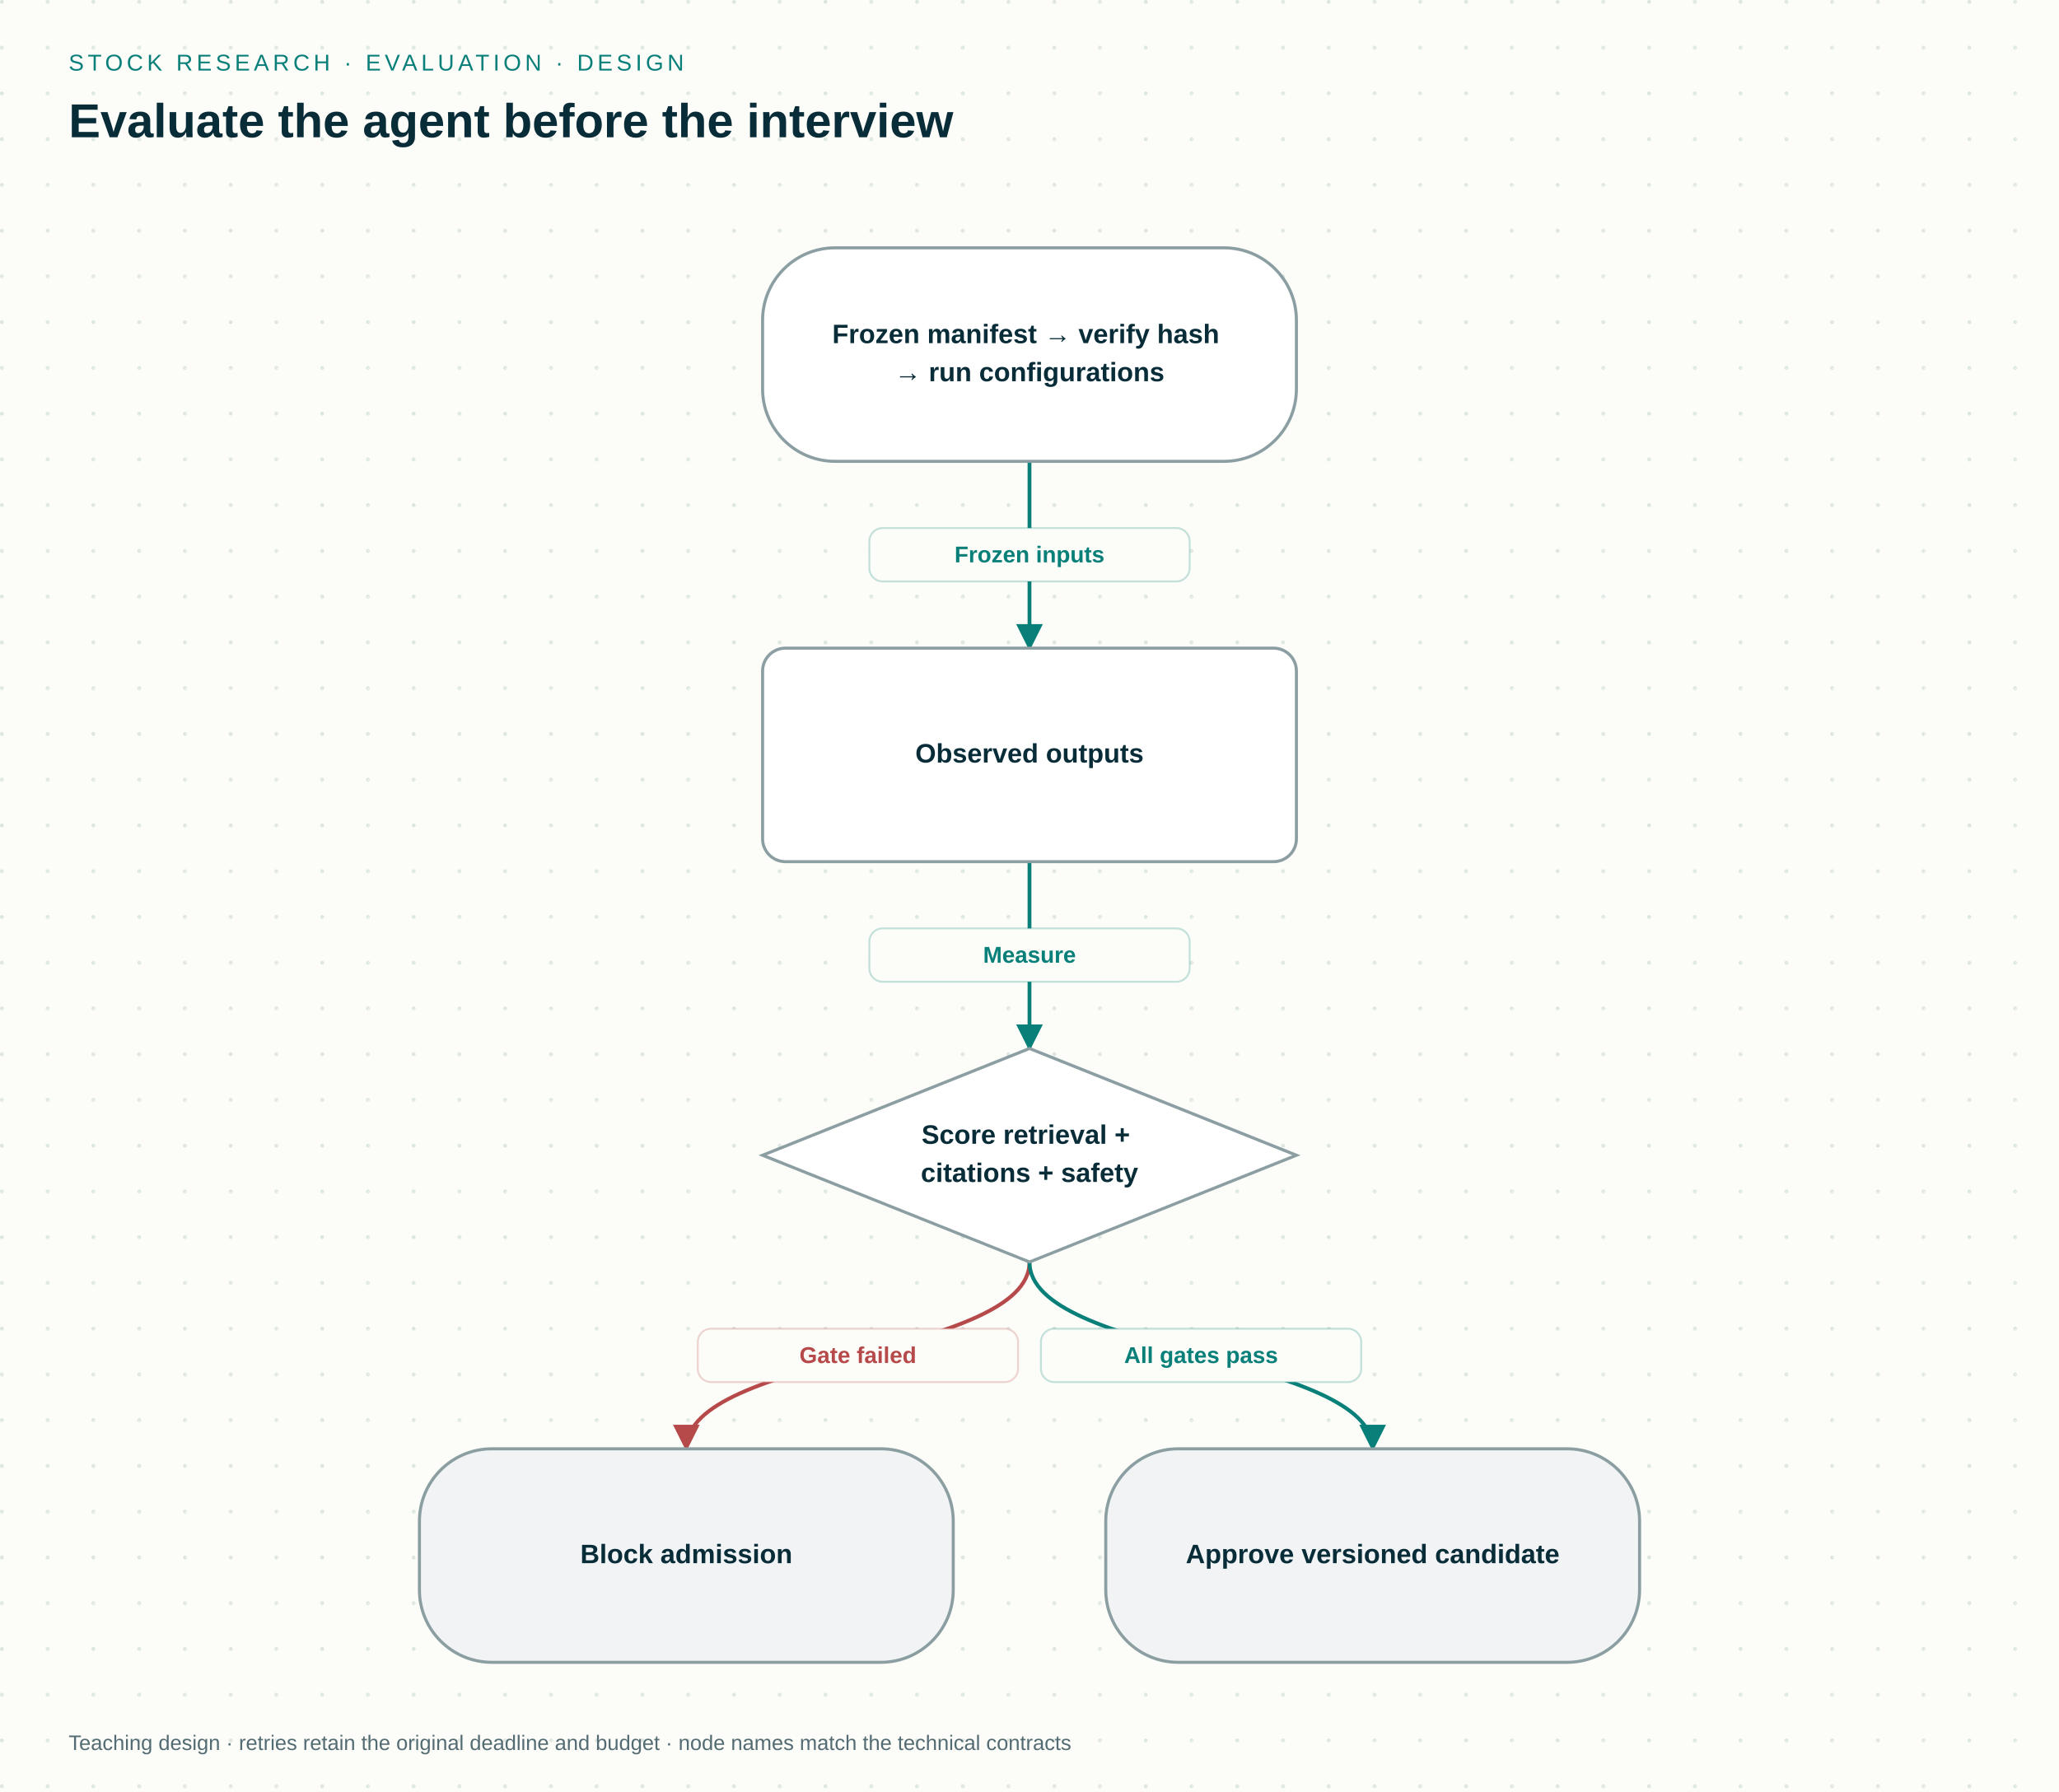
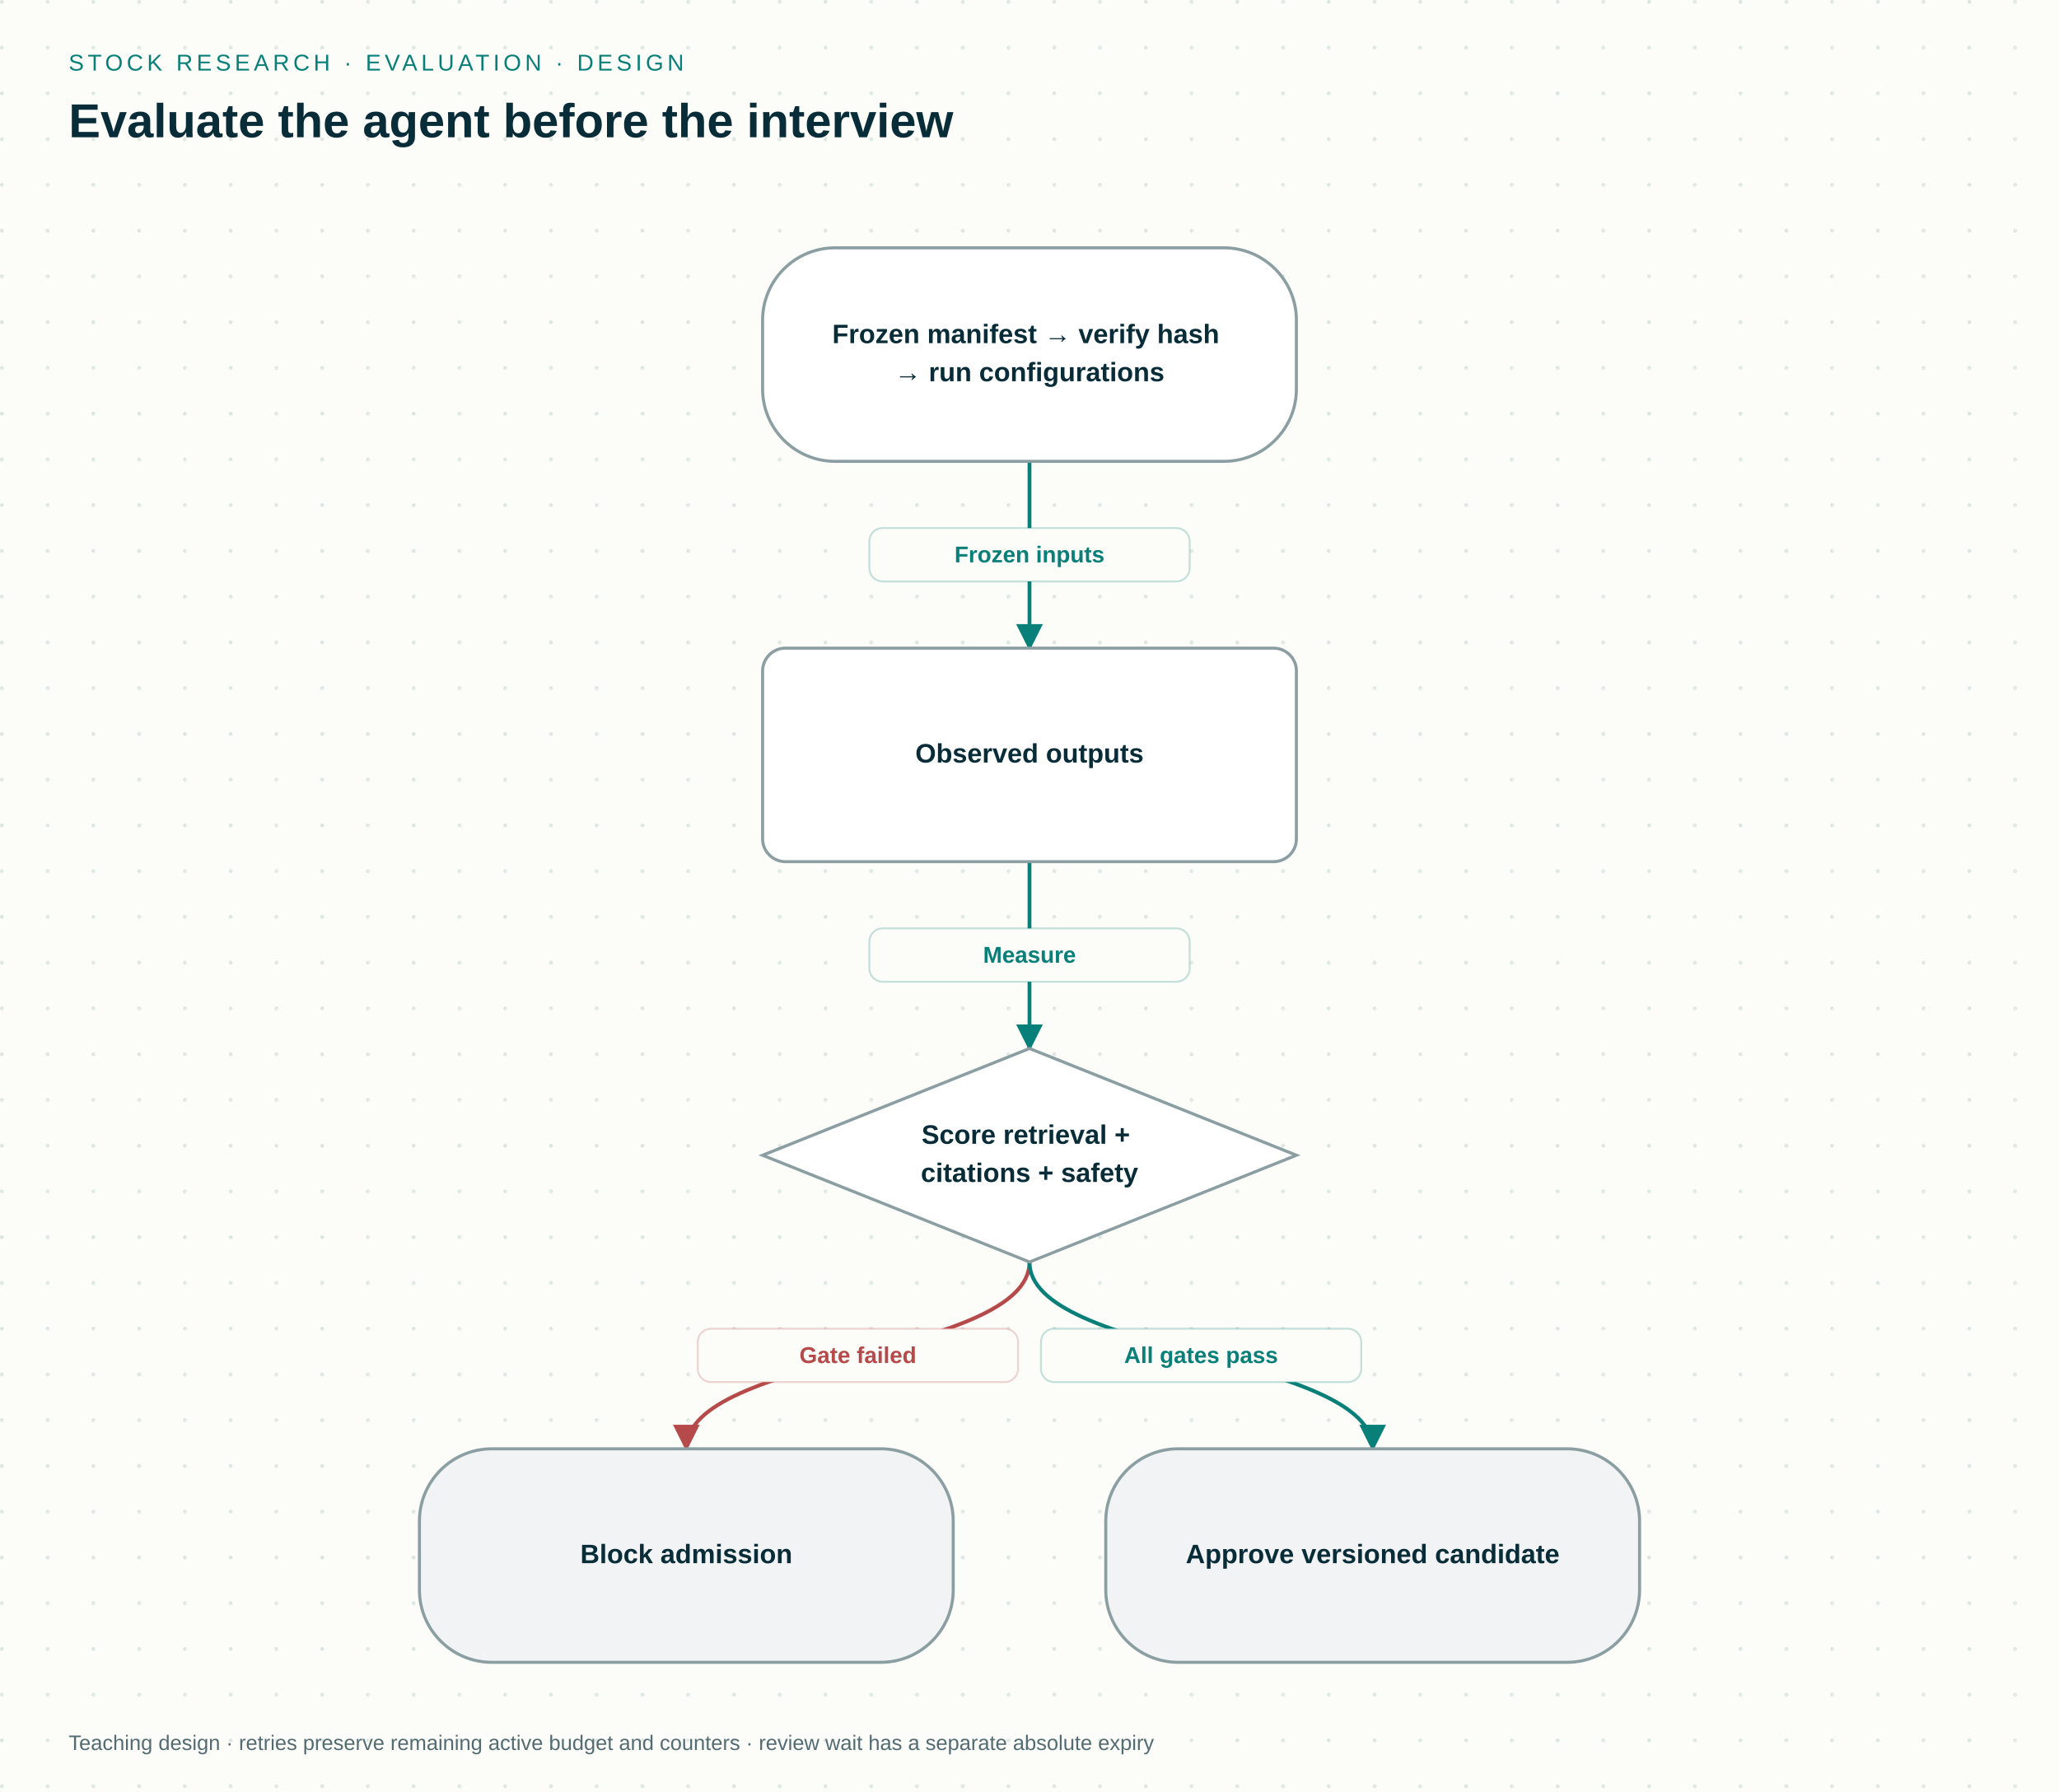
<svg xmlns="http://www.w3.org/2000/svg" viewBox="0 0 1080 940" width="1080" height="940" role="img" aria-label="Evaluate the agent before the interview" style="font-family:Arial, &quot;Noto Sans TC&quot;, sans-serif;display:block;max-width:100%;height:auto">
  <defs>
    <pattern id="evaluation-en-grid" width="24" height="24" patternUnits="userSpaceOnUse">
      <circle cx="1" cy="1" r="1" fill="#dce4df" />
    </pattern>
    <marker id="evaluation-en-flow" viewBox="0 0 10 10" refX="9" refY="5" markerWidth="7" markerHeight="7" orient="auto-start-reverse">
      <path d="M 0 0 L 10 5 L 0 10 z" fill="#087f78" />
    </marker>
    <marker id="evaluation-en-retry" viewBox="0 0 10 10" refX="9" refY="5" markerWidth="7" markerHeight="7" orient="auto-start-reverse">
      <path d="M 0 0 L 10 5 L 0 10 z" fill="#7251a1" />
    </marker>
    <marker id="evaluation-en-fallback" viewBox="0 0 10 10" refX="9" refY="5" markerWidth="7" markerHeight="7" orient="auto-start-reverse">
      <path d="M 0 0 L 10 5 L 0 10 z" fill="#9b641b" />
    </marker>
    <marker id="evaluation-en-stop" viewBox="0 0 10 10" refX="9" refY="5" markerWidth="7" markerHeight="7" orient="auto-start-reverse">
      <path d="M 0 0 L 10 5 L 0 10 z" fill="#b64a4a" />
    </marker>
  </defs>
  <rect width="1080" height="940" fill="#fcfcf8" />
  <rect width="1080" height="940" fill="url(#evaluation-en-grid)" />
  <text x="36" y="37" fill="#087f78" font-size="12" letter-spacing="2">STOCK RESEARCH · EVALUATION · DESIGN</text>
  <text x="36" y="72" fill="#082c38" font-size="25" font-weight="700">Evaluate the agent before the interview</text>
  <g opacity="1">
    <path d="M 540 242 C 540 291, 540 291, 540 340" fill="none" stroke="#087f78" stroke-width="2" marker-end="url(#evaluation-en-flow)" />
    <rect x="456" y="277" width="168" height="28" rx="7" fill="#fcfcf8" stroke="#087f78" stroke-opacity=".23" />
    <text x="540" text-anchor="middle" fill="#087f78" font-size="12" font-weight="600">
      <tspan x="540" y="295">Frozen inputs</tspan>
    </text>
  </g>
  <g opacity="1">
    <path d="M 540 452 C 540 501, 540 501, 540 550" fill="none" stroke="#087f78" stroke-width="2" marker-end="url(#evaluation-en-flow)" />
    <rect x="456" y="487" width="168" height="28" rx="7" fill="#fcfcf8" stroke="#087f78" stroke-opacity=".23" />
    <text x="540" text-anchor="middle" fill="#087f78" font-size="12" font-weight="600">
      <tspan x="540" y="505">Measure</tspan>
    </text>
  </g>
  <g opacity="1">
    <path d="M 540 662 C 540 711, 360 711, 360 760" fill="none" stroke="#b64a4a" stroke-width="2" marker-end="url(#evaluation-en-stop)" />
    <rect x="366" y="697" width="168" height="28" rx="7" fill="#fcfcf8" stroke="#b64a4a" stroke-opacity=".23" />
    <text x="450" text-anchor="middle" fill="#b64a4a" font-size="12" font-weight="600">
      <tspan x="450" y="715">Gate failed</tspan>
    </text>
  </g>
  <g opacity="1">
    <path d="M 540 662 C 540 711, 720 711, 720 760" fill="none" stroke="#087f78" stroke-width="2" marker-end="url(#evaluation-en-flow)" />
    <rect x="546" y="697" width="168" height="28" rx="7" fill="#fcfcf8" stroke="#087f78" stroke-opacity=".23" />
    <text x="630" text-anchor="middle" fill="#087f78" font-size="12" font-weight="600">
      <tspan x="630" y="715">All gates pass</tspan>
    </text>
  </g>
  <g data-node-id="Frozen manifest → verify hash → run configurations" aria-label="Frozen manifest → verify hash → run configurations">
    <rect x="400" y="130" width="280" height="112" rx="38" fill="#fff" stroke="#8b9ea2" stroke-width="1.6" />
    <text x="540" text-anchor="middle" fill="#082c38" font-size="14" font-weight="600" pointer-events="none">
      <tspan x="540" y="180">Frozen manifest → verify hash</tspan>
      <tspan x="540" y="200">→ run configurations</tspan>
    </text>
  </g>
  <g data-node-id="Observed outputs" aria-label="Observed outputs">
    <rect x="400" y="340" width="280" height="112" rx="12" fill="#fff" stroke="#8b9ea2" stroke-width="1.6" />
    <text x="540" text-anchor="middle" fill="#082c38" font-size="14" font-weight="600" pointer-events="none">
      <tspan x="540" y="400">Observed outputs</tspan>
    </text>
  </g>
  <g data-node-id="Score retrieval + citations + safety" aria-label="Score retrieval + citations + safety">
    <polygon points="540,550 680,606 540,662 400,606" fill="#fff" stroke="#8b9ea2" stroke-width="1.6" />
    <text x="540" text-anchor="middle" fill="#082c38" font-size="14" font-weight="600" pointer-events="none">
      <tspan x="540" y="600">Score retrieval +</tspan>
      <tspan x="540" y="620">citations + safety</tspan>
    </text>
  </g>
  <g data-node-id="Block admission" aria-label="Block admission">
    <rect x="220" y="760" width="280" height="112" rx="38" fill="#f1f3f4" stroke="#8b9ea2" stroke-width="1.6" />
    <text x="360" text-anchor="middle" fill="#082c38" font-size="14" font-weight="600" pointer-events="none">
      <tspan x="360" y="820">Block admission</tspan>
    </text>
  </g>
  <g data-node-id="Approve versioned candidate" aria-label="Approve versioned candidate">
    <rect x="580" y="760" width="280" height="112" rx="38" fill="#f1f3f4" stroke="#8b9ea2" stroke-width="1.6" />
    <text x="720" text-anchor="middle" fill="#082c38" font-size="14" font-weight="600" pointer-events="none">
      <tspan x="720" y="820">Approve versioned candidate</tspan>
    </text>
  </g>
-   <text x="36" y="918" font-size="11" fill="#536b72">Teaching design · retries retain the original deadline and budget · node names match the technical contracts</text>
+   <text x="36" y="918" font-size="11" fill="#536b72">Teaching design · retries preserve remaining active budget and counters · review wait has a separate absolute expiry</text>
</svg>
